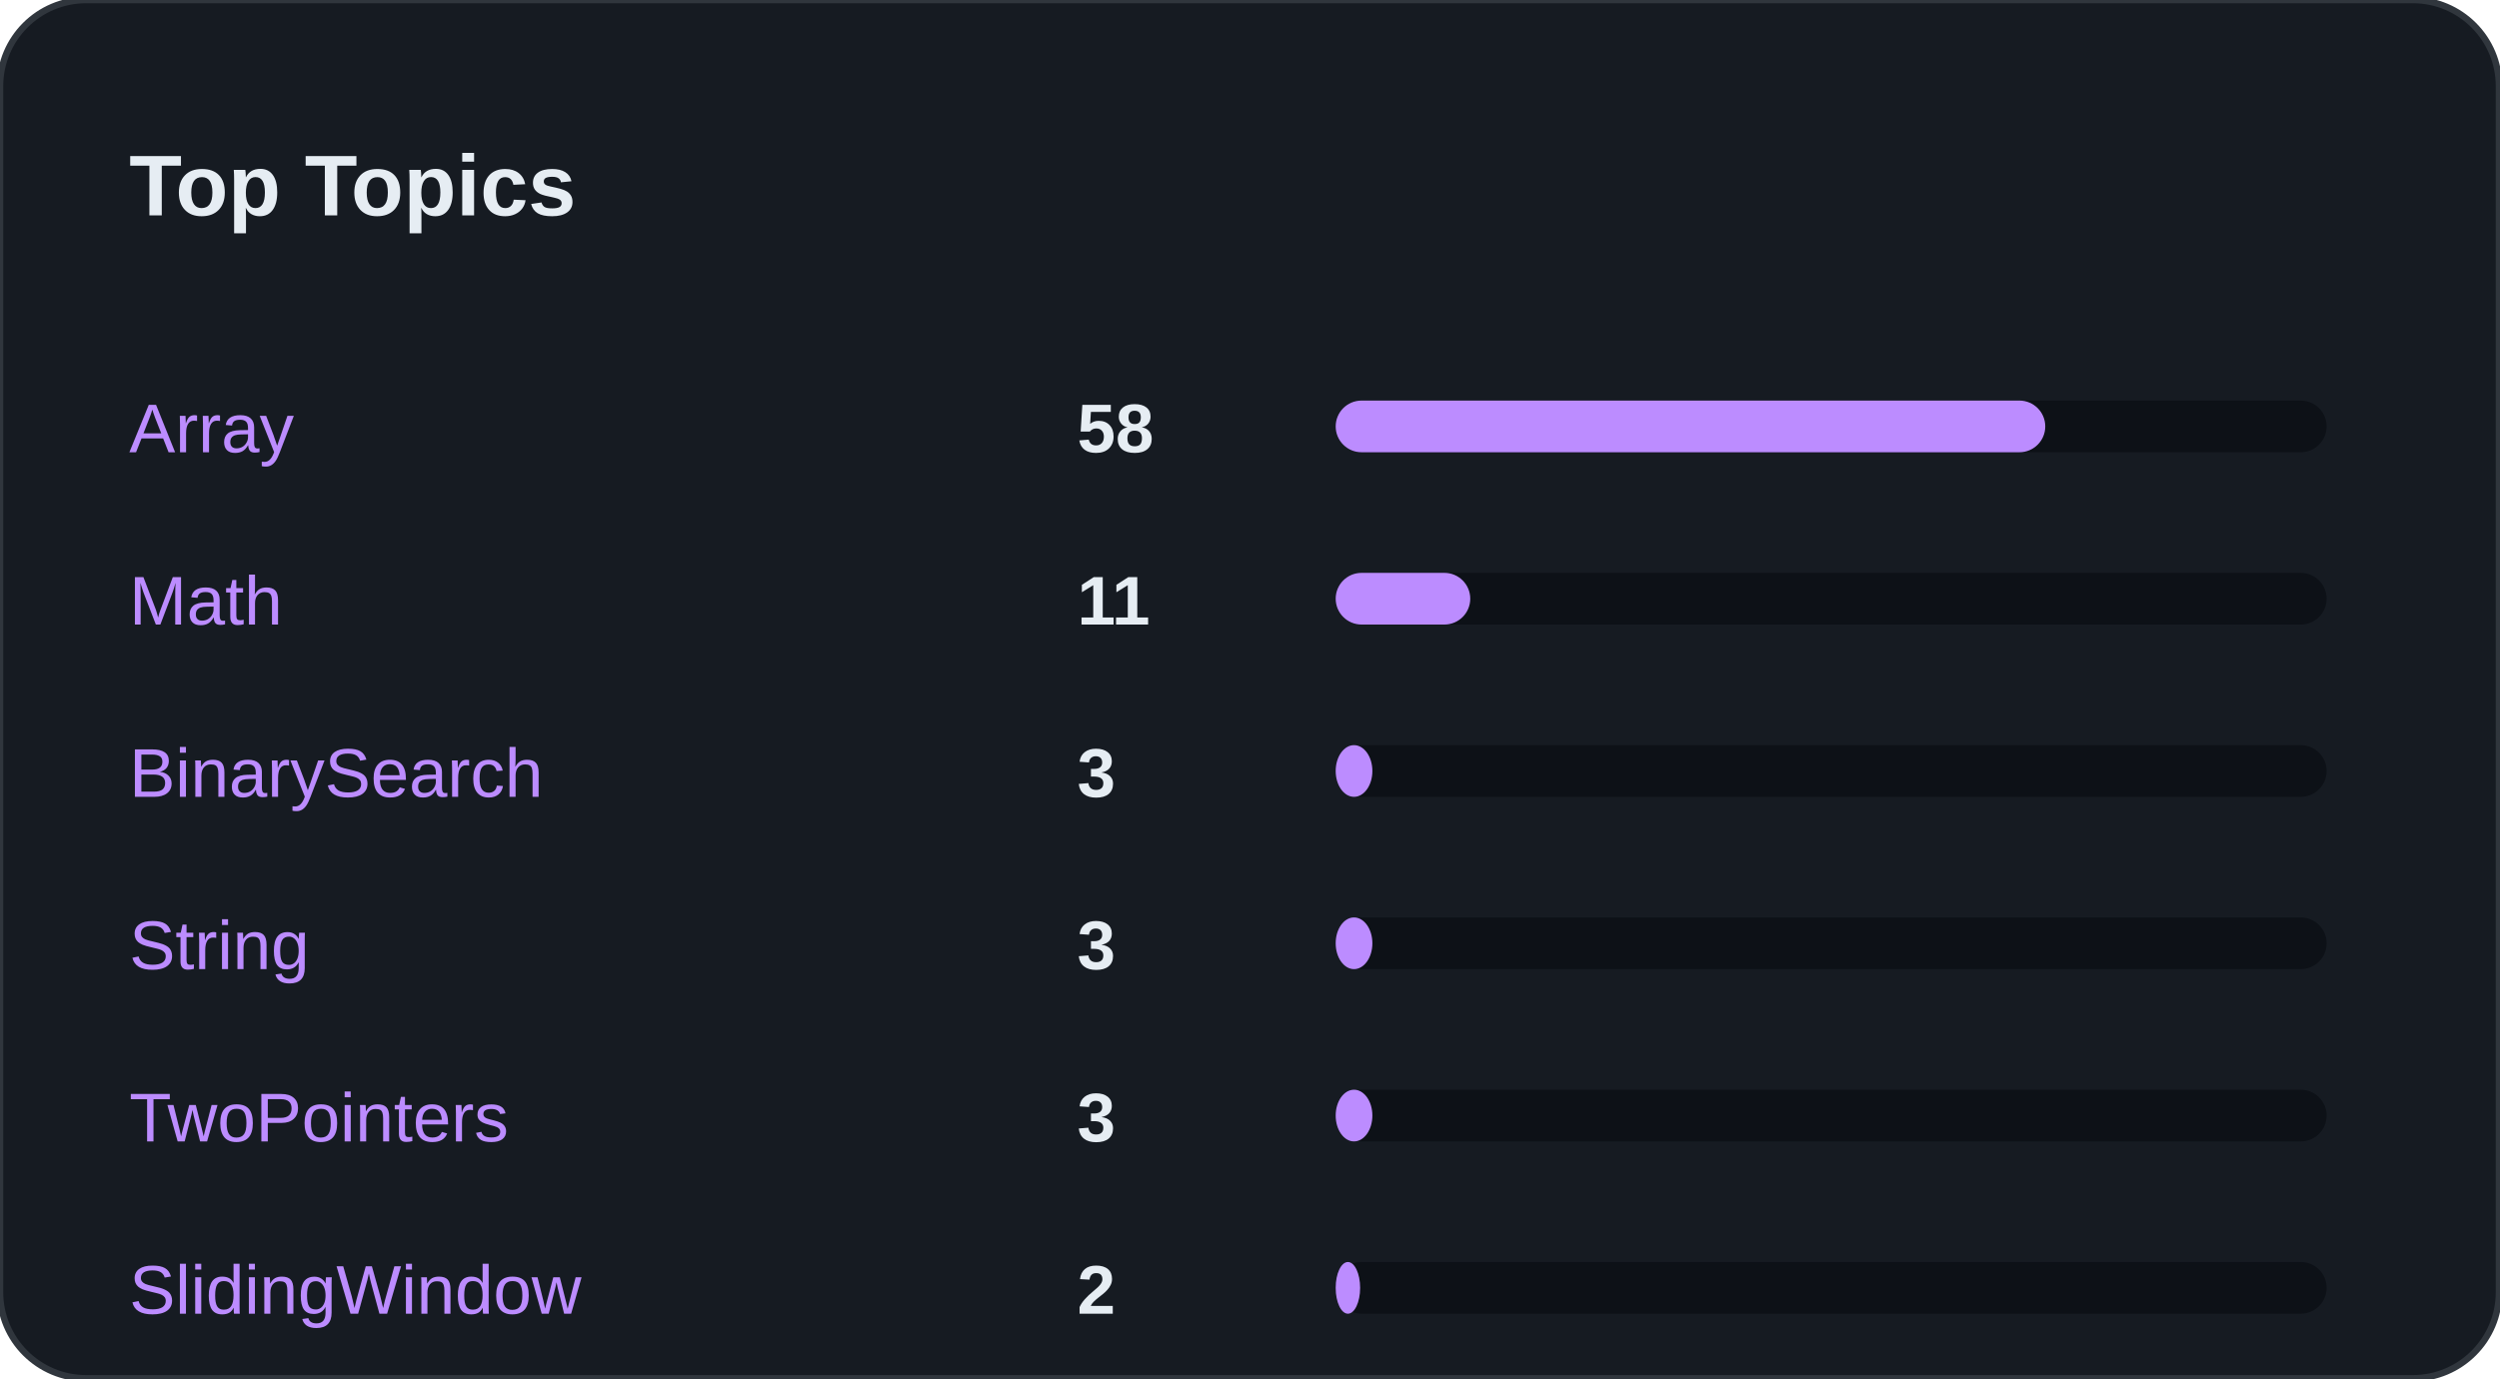
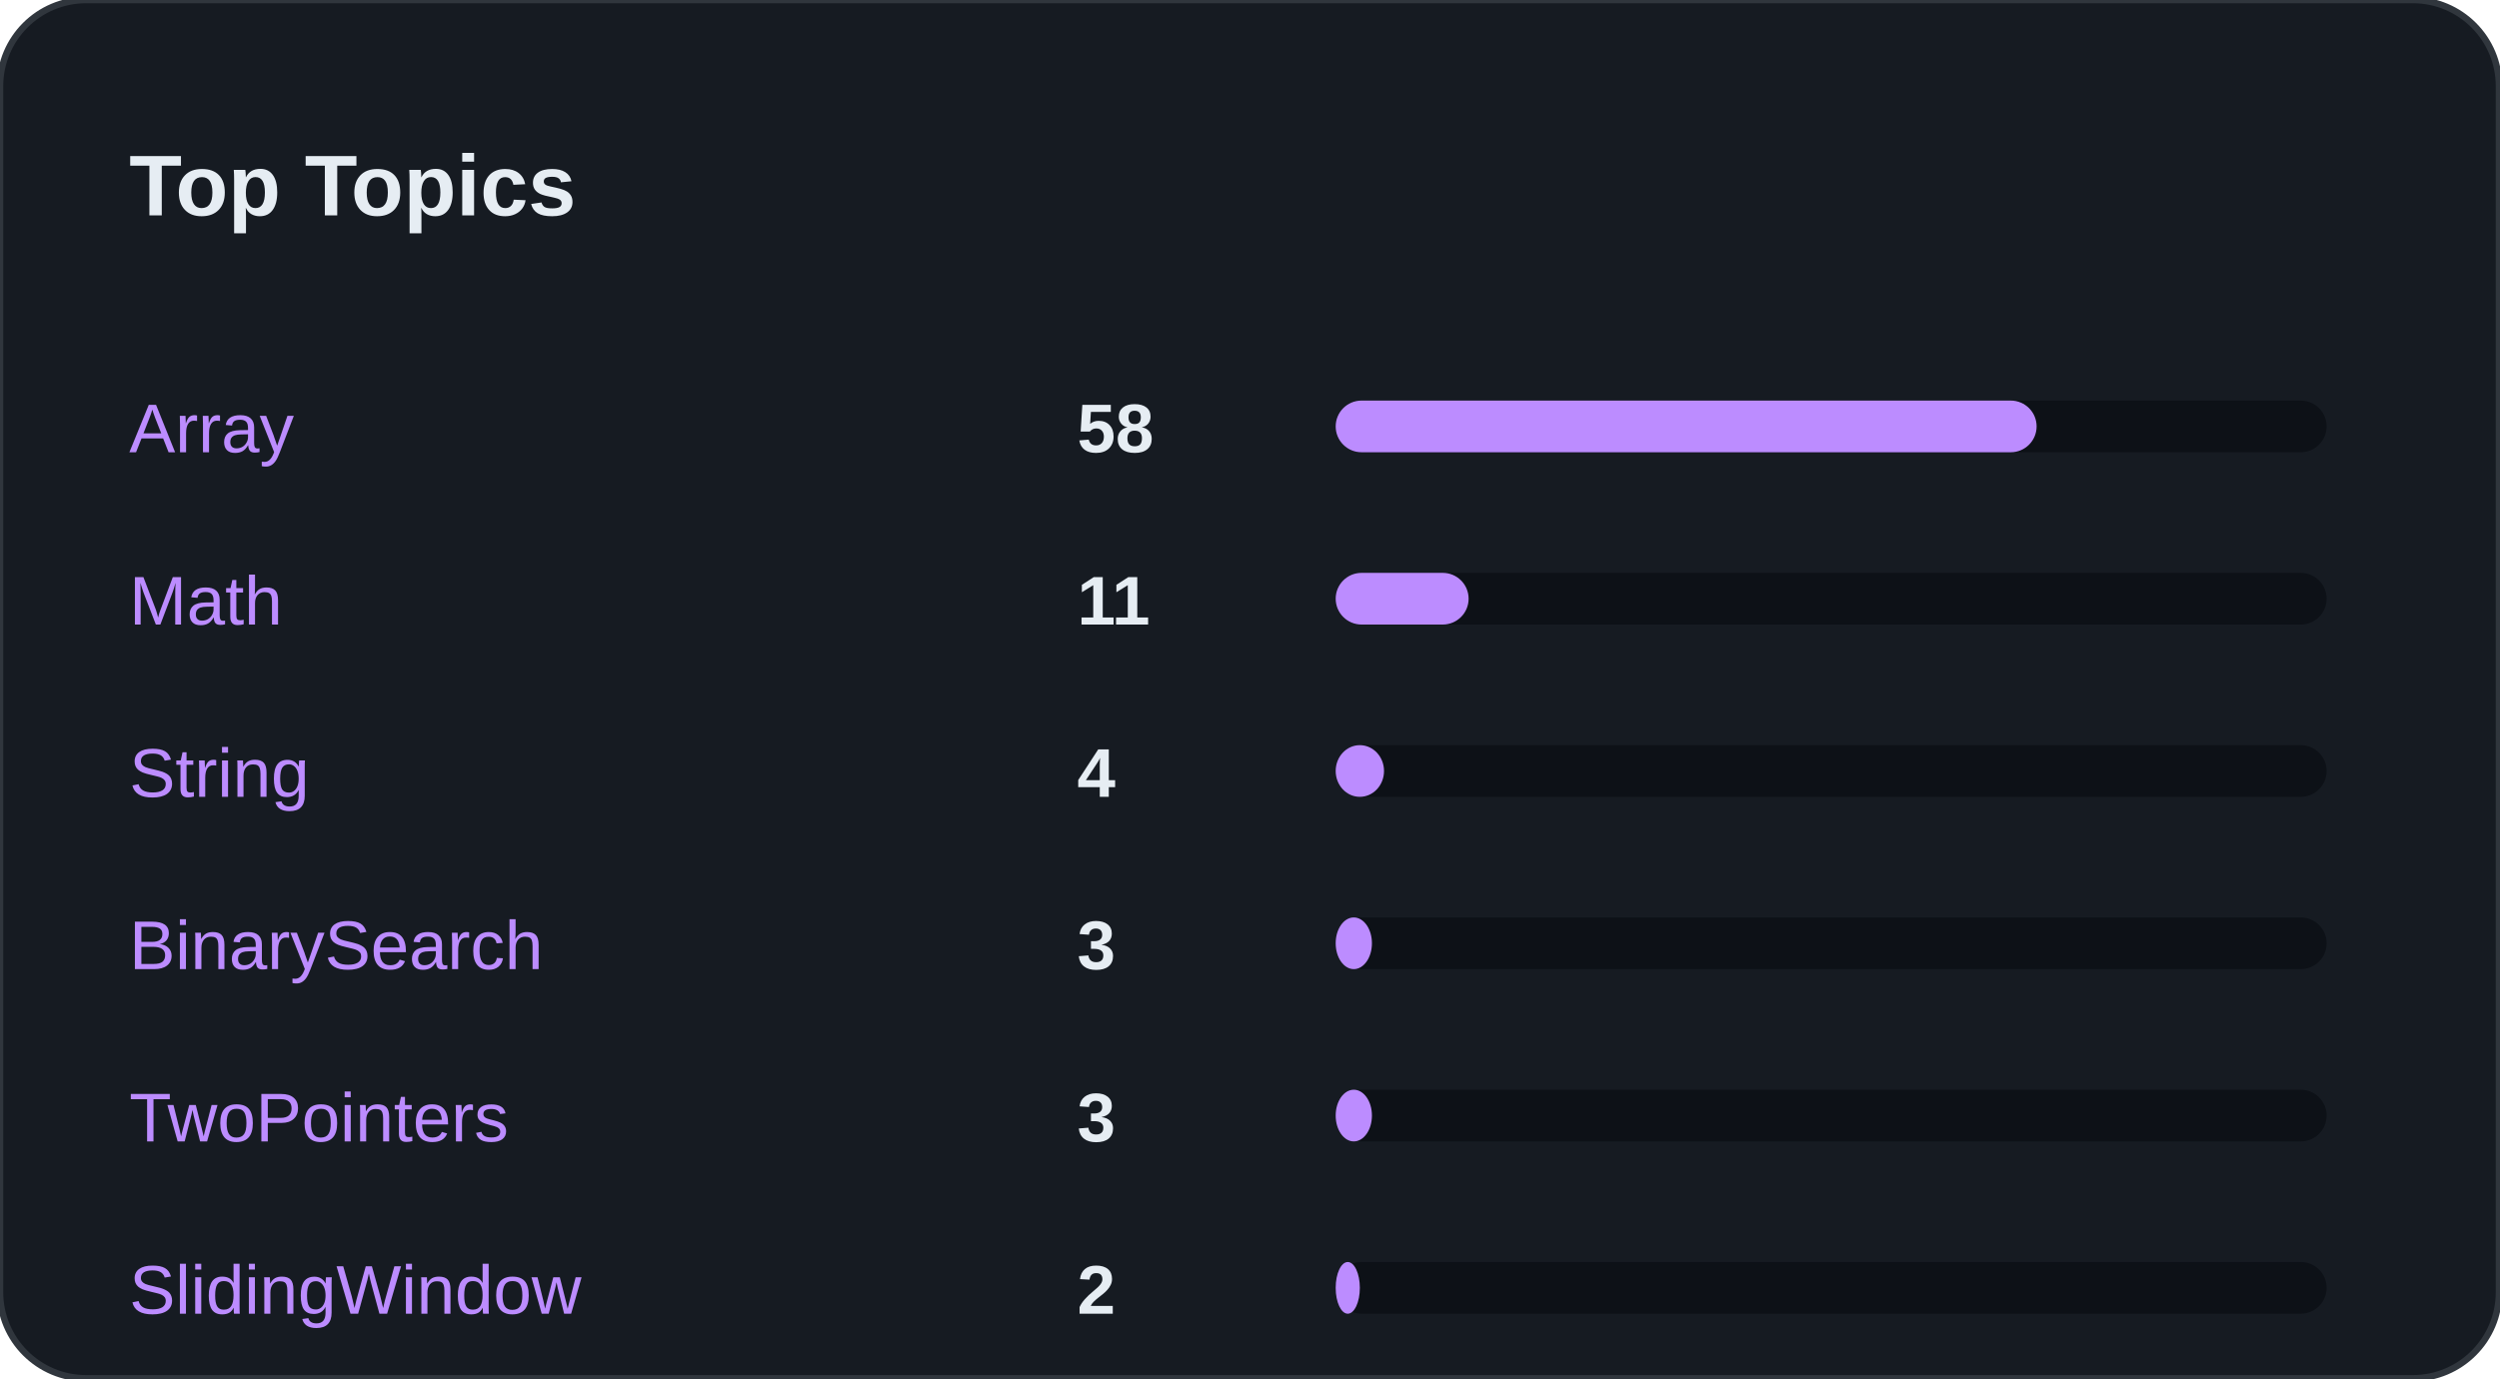
<svg xmlns="http://www.w3.org/2000/svg" width="100%" viewBox="0 0 580 320" preserveAspectRatio="xMidYMid meet">
  <rect width="580" height="320" rx="20" fill="#161B22" stroke="#30363D" stroke-width="1.5" />
  <text x="30" y="50" font-family="Segoe UI, Arial, sans-serif" font-size="20" font-weight="bold" fill="#E6EDF3">Top Topics</text>
  <text x="30" y="105" font-family="Segoe UI, Arial, sans-serif" font-size="16" fill="#BC8CFF">Array</text>
  <text x="250" y="105" font-family="Segoe UI, Arial, sans-serif" font-size="16" font-weight="bold" fill="#E6EDF3">58</text>
  <rect x="310" y="93" width="230" height="12" rx="6" fill="#0D1117" />
-   <rect x="310" y="93" width="164.691" height="12" rx="6" fill="#BC8CFF" />
+   <rect x="310" y="93" width="162.683" height="12" rx="6" fill="#BC8CFF" />
  <text x="30" y="145" font-family="Segoe UI, Arial, sans-serif" font-size="16" fill="#BC8CFF">Math</text>
  <text x="250" y="145" font-family="Segoe UI, Arial, sans-serif" font-size="16" font-weight="bold" fill="#E6EDF3">11</text>
  <rect x="310" y="133" width="230" height="12" rx="6" fill="#0D1117" />
-   <rect x="310" y="133" width="31.235" height="12" rx="6" fill="#BC8CFF" />
-   <text x="30" y="185" font-family="Segoe UI, Arial, sans-serif" font-size="16" fill="#BC8CFF">BinarySearch</text>
-   <text x="250" y="185" font-family="Segoe UI, Arial, sans-serif" font-size="16" font-weight="bold" fill="#E6EDF3">3</text>
+   <rect x="310" y="133" width="30.854" height="12" rx="6" fill="#BC8CFF" />
+   <text x="30" y="185" font-family="Segoe UI, Arial, sans-serif" font-size="16" fill="#BC8CFF">String</text>
+   <text x="250" y="185" font-family="Segoe UI, Arial, sans-serif" font-size="16" font-weight="bold" fill="#E6EDF3">4</text>
  <rect x="310" y="173" width="230" height="12" rx="6" fill="#0D1117" />
-   <rect x="310" y="173" width="8.519" height="12" rx="6" fill="#BC8CFF" />
-   <text x="30" y="225" font-family="Segoe UI, Arial, sans-serif" font-size="16" fill="#BC8CFF">String</text>
+   <rect x="310" y="173" width="11.22" height="12" rx="6" fill="#BC8CFF" />
+   <text x="30" y="225" font-family="Segoe UI, Arial, sans-serif" font-size="16" fill="#BC8CFF">BinarySearch</text>
  <text x="250" y="225" font-family="Segoe UI, Arial, sans-serif" font-size="16" font-weight="bold" fill="#E6EDF3">3</text>
  <rect x="310" y="213" width="230" height="12" rx="6" fill="#0D1117" />
-   <rect x="310" y="213" width="8.519" height="12" rx="6" fill="#BC8CFF" />
+   <rect x="310" y="213" width="8.415" height="12" rx="6" fill="#BC8CFF" />
  <text x="30" y="265" font-family="Segoe UI, Arial, sans-serif" font-size="16" fill="#BC8CFF">TwoPointers</text>
  <text x="250" y="265" font-family="Segoe UI, Arial, sans-serif" font-size="16" font-weight="bold" fill="#E6EDF3">3</text>
  <rect x="310" y="253" width="230" height="12" rx="6" fill="#0D1117" />
-   <rect x="310" y="253" width="8.519" height="12" rx="6" fill="#BC8CFF" />
+   <rect x="310" y="253" width="8.415" height="12" rx="6" fill="#BC8CFF" />
  <text x="30" y="305" font-family="Segoe UI, Arial, sans-serif" font-size="16" fill="#BC8CFF">SlidingWindow</text>
  <text x="250" y="305" font-family="Segoe UI, Arial, sans-serif" font-size="16" font-weight="bold" fill="#E6EDF3">2</text>
  <rect x="310" y="293" width="230" height="12" rx="6" fill="#0D1117" />
-   <rect x="310" y="293" width="5.679" height="12" rx="6" fill="#BC8CFF" />
+   <rect x="310" y="293" width="5.61" height="12" rx="6" fill="#BC8CFF" />
  <text x="30" y="345" font-family="Segoe UI, Arial, sans-serif" font-size="16" fill="#BC8CFF">HashTable</text>
  <text x="250" y="345" font-family="Segoe UI, Arial, sans-serif" font-size="16" font-weight="bold" fill="#E6EDF3">1</text>
  <rect x="310" y="333" width="230" height="12" rx="6" fill="#0D1117" />
-   <rect x="310" y="333" width="2.84" height="12" rx="6" fill="#BC8CFF" />
+   <rect x="310" y="333" width="2.805" height="12" rx="6" fill="#BC8CFF" />
</svg>
